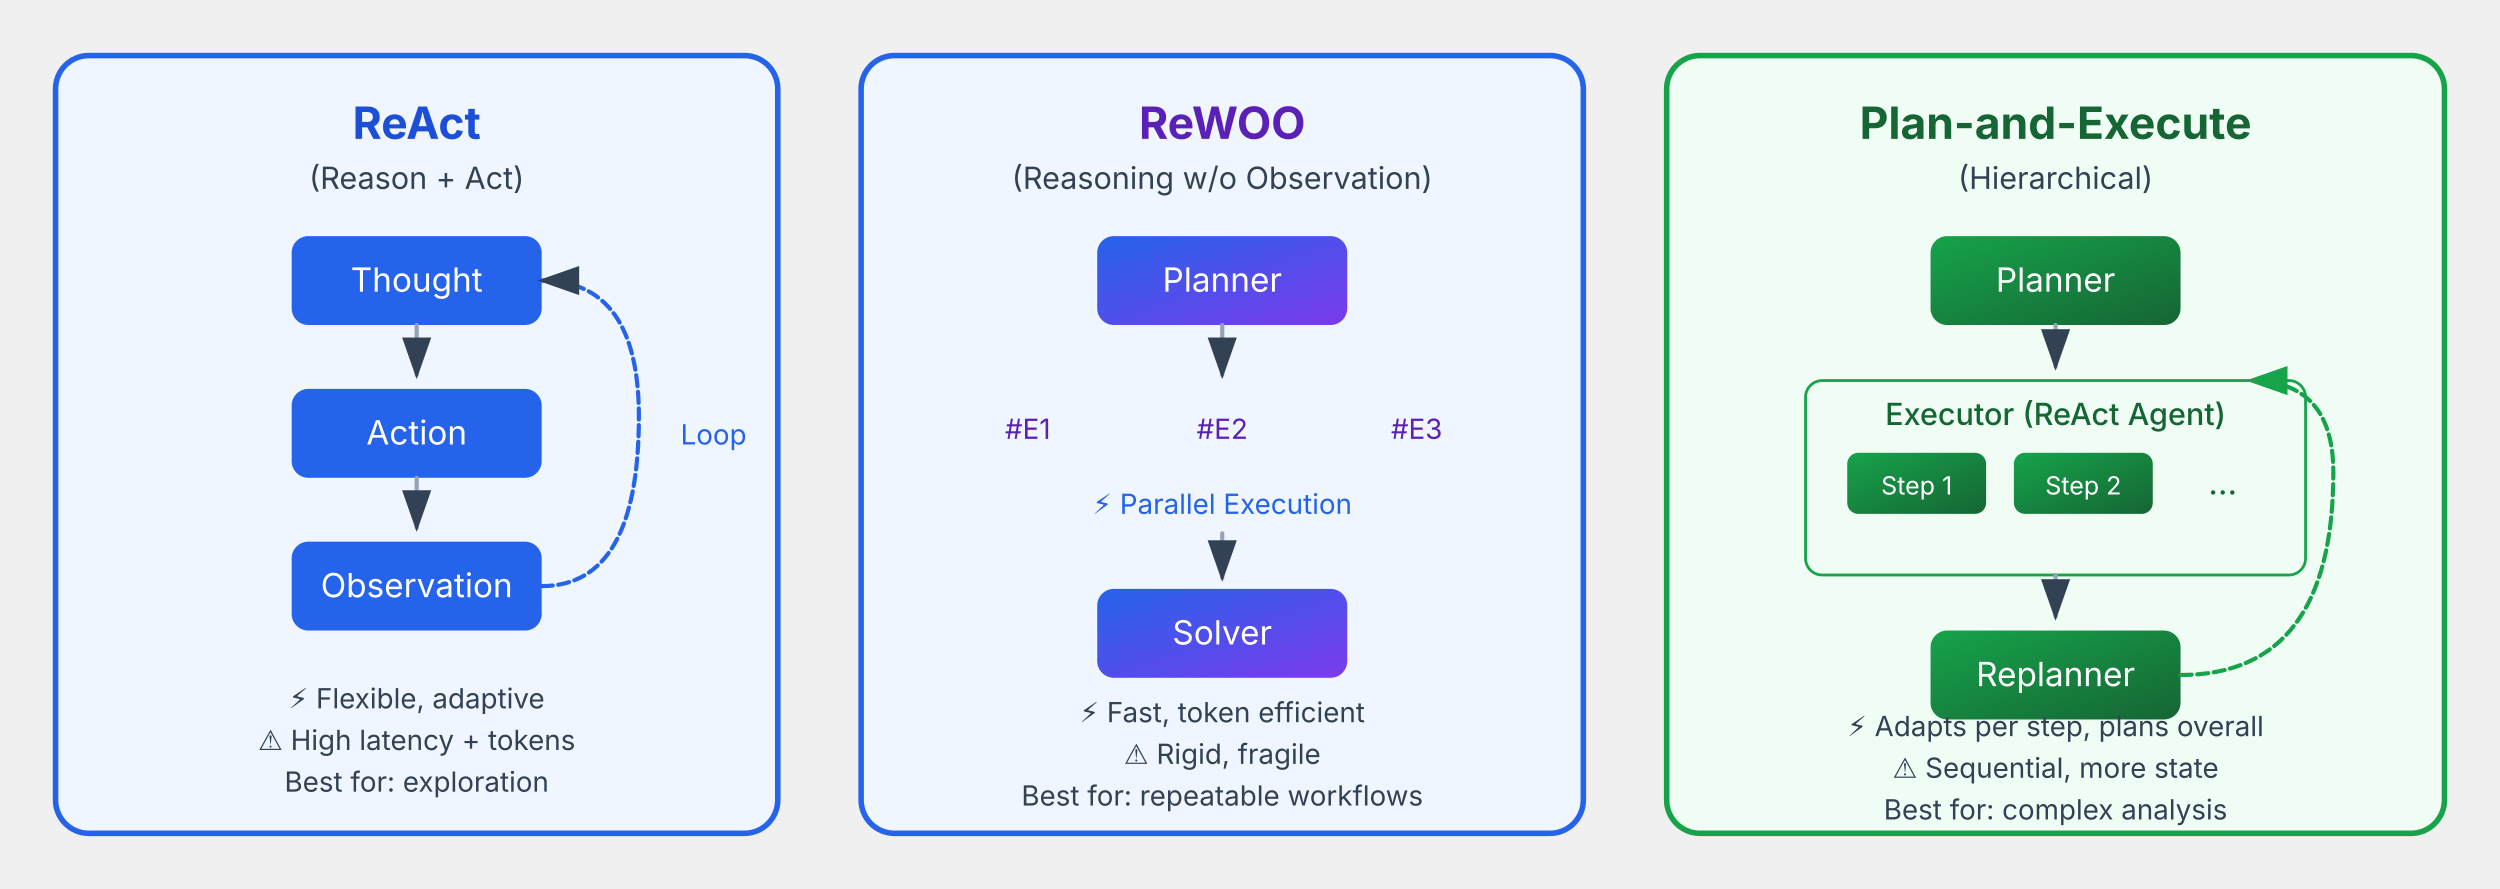
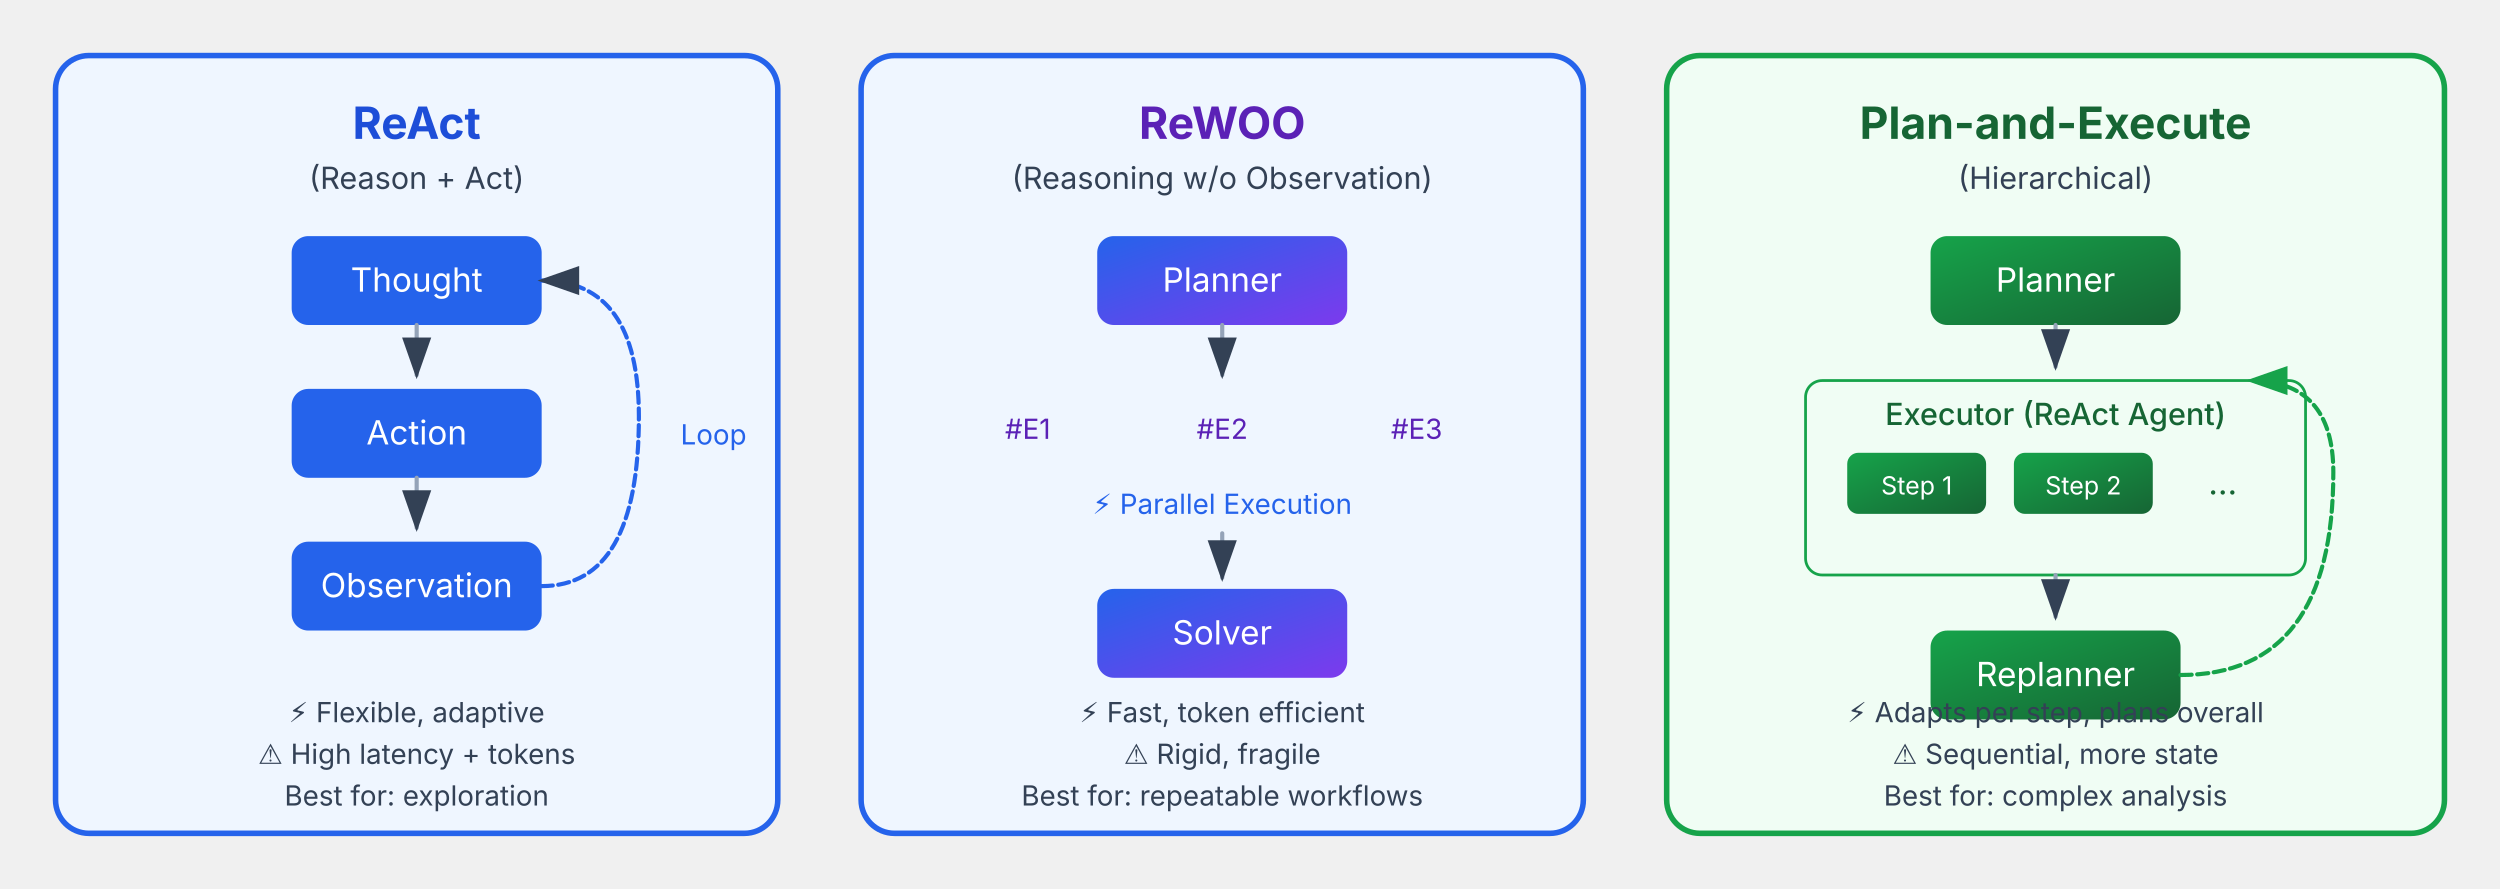
<svg xmlns="http://www.w3.org/2000/svg" viewBox="0 0 900 320" font-family="Inter, system-ui, sans-serif" role="img" aria-label="Reasoning Patterns Comparison" data-visual-system="evidence-plate-v1" preserveAspectRatio="xMidYMid meet" shape-rendering="geometricPrecision" text-rendering="geometricPrecision">
  <defs>
    <marker id="arrowhead" markerWidth="10" markerHeight="7" refX="9" refY="3.5" orient="auto">
      <polygon points="0 0, 10 3.5, 0 7" fill="#334155" />
    </marker>
    <marker id="arrowheadGreen" markerWidth="10" markerHeight="7" refX="9" refY="3.5" orient="auto">
      <polygon points="0 0, 10 3.5, 0 7" fill="#16a34a" />
    </marker>
    <linearGradient id="reactGrad" x1="0%" y1="0%" x2="100%" y2="100%">
      <stop offset="0%" style="stop-color: #2563eb" />
      <stop offset="100%" style="stop-color: #2563eb" />
    </linearGradient>
    <linearGradient id="rewooGrad" x1="0%" y1="0%" x2="100%" y2="100%">
      <stop offset="0%" style="stop-color: #2563eb" />
      <stop offset="100%" style="stop-color: #7c3aed" />
    </linearGradient>
    <linearGradient id="planexecGrad" x1="0%" y1="0%" x2="100%" y2="100%">
      <stop offset="0%" style="stop-color: #16a34a" />
      <stop offset="100%" style="stop-color: #166534" />
    </linearGradient>
  </defs>
  <style data-visual-system="evidence-plate-v1">
    * { animation: none !important; }
    .anim-box, .bar, .bar-text, .seq-item, .t-box, .flow { opacity: 1 !important; transform: none !important; }
    path, line, polyline { stroke-linecap: round; stroke-linejoin: round; }
  </style>
  <g transform="translate(20, 20)">
    <rect x="0" y="0" width="260" height="280" rx="12" fill="#eff6ff" stroke="#2563eb" stroke-width="2" />
    <text y="30" text-anchor="middle" font-size="16" font-weight="bold" fill="#1d4ed8" x="130">ReAct</text>
    <text y="48" text-anchor="middle" font-size="11" fill="#334155" x="130">(Reason + Act)</text>
    <rect x="85" y="65" width="90" height="32" rx="6" fill="url(#reactGrad)" />
    <text y="85" text-anchor="middle" font-size="12" fill="#ffffff" x="130">Thought</text>
    <line x1="130" y1="97" x2="130" y2="115" stroke="#94a3b8" stroke-width="1.5" marker-end="url(#arrowhead)" />
    <rect x="85" y="120" width="90" height="32" rx="6" fill="url(#reactGrad)" />
    <text y="140" text-anchor="middle" font-size="12" fill="#ffffff" x="130">Action</text>
    <line x1="130" y1="152" x2="130" y2="170" stroke="#94a3b8" stroke-width="1.5" marker-end="url(#arrowhead)" />
    <rect x="85" y="175" width="90" height="32" rx="6" fill="url(#reactGrad)" />
    <text y="195" text-anchor="middle" font-size="12" fill="#ffffff" x="130">Observation</text>
    <path d="M175 191 Q 210 191 210 130 Q 210 81 175 81" fill="none" stroke="#2563eb" stroke-width="1.5" stroke-dasharray="4,2" marker-end="url(#arrowhead)" />
    <text y="140" font-size="10" fill="#2563eb" x="225">Loop</text>
-     <text y="235" text-anchor="middle" font-size="10" fill="#334155" x="130">⚡ Flexible, adaptive</text>
-     <text y="250" text-anchor="middle" font-size="10" fill="#334155" x="130">⚠️ High latency + tokens</text>
-     <text y="265" text-anchor="middle" font-size="10" fill="#334155" x="130">Best for: exploration</text>
+     <text y="240" text-anchor="middle" font-size="10" fill="#334155" x="130">⚡ Flexible, adaptive</text>
+     <text y="255" text-anchor="middle" font-size="10" fill="#334155" x="130">⚠️ High latency + tokens</text>
+     <text y="270" text-anchor="middle" font-size="10" fill="#334155" x="130">Best for: exploration</text>
  </g>
  <g transform="translate(310, 20)">
    <rect x="0" y="0" width="260" height="280" rx="12" fill="#eff6ff" stroke="#2563eb" stroke-width="2" />
    <text y="30" text-anchor="middle" font-size="16" font-weight="bold" fill="#5b21b6" x="130">ReWOO</text>
    <text y="48" text-anchor="middle" font-size="11" fill="#334155" x="130">(Reasoning w/o Observation)</text>
    <rect x="85" y="65" width="90" height="32" rx="6" fill="url(#rewooGrad)" />
    <text y="85" text-anchor="middle" font-size="12" fill="#ffffff" x="130">Planner</text>
    <line x1="130" y1="97" x2="130" y2="115" stroke="#94a3b8" stroke-width="1.5" marker-end="url(#arrowhead)" />
    <rect x="30" y="120" width="60" height="28" rx="4" fill="#eff6ff" />
    <text y="138" text-anchor="middle" font-size="10" fill="#5b21b6" x="60">#E1</text>
    <rect x="100" y="120" width="60" height="28" rx="4" fill="#eff6ff" />
    <text y="138" text-anchor="middle" font-size="10" fill="#5b21b6" x="130">#E2</text>
    <rect x="170" y="120" width="60" height="28" rx="4" fill="#eff6ff" />
    <text y="138" text-anchor="middle" font-size="10" fill="#5b21b6" x="200">#E3</text>
    <text y="165" text-anchor="middle" font-size="10" fill="#2563eb" x="130">⚡ Parallel Execution</text>
    <line x1="130" y1="172" x2="130" y2="188" stroke="#94a3b8" stroke-width="1.5" marker-end="url(#arrowhead)" />
    <rect x="85" y="192" width="90" height="32" rx="6" fill="url(#rewooGrad)" />
    <text y="212" text-anchor="middle" font-size="12" fill="#ffffff" x="130">Solver</text>
    <text y="240" text-anchor="middle" font-size="10" fill="#334155" x="130">⚡ Fast, token efficient</text>
    <text y="255" text-anchor="middle" font-size="10" fill="#334155" x="130">⚠️ Rigid, fragile</text>
    <text y="270" text-anchor="middle" font-size="10" fill="#334155" x="130">Best for: repeatable workflows</text>
  </g>
  <g transform="translate(600, 20)">
    <rect x="0" y="0" width="280" height="280" rx="12" fill="#f0fdf4" stroke="#16a34a" stroke-width="2" />
    <text y="30" text-anchor="middle" font-size="16" font-weight="bold" fill="#166534" x="140">Plan-and-Execute</text>
    <text y="48" text-anchor="middle" font-size="11" fill="#334155" x="140">(Hierarchical)</text>
    <rect x="95" y="65" width="90" height="32" rx="6" fill="url(#planexecGrad)" />
    <text y="85" text-anchor="middle" font-size="12" fill="#ffffff" x="140">Planner</text>
    <line x1="140" y1="97" x2="140" y2="112" stroke="#94a3b8" stroke-width="1.5" marker-end="url(#arrowhead)" />
    <rect x="50" y="117" width="180" height="70" rx="6" fill="#f0fdf4" stroke="#16a34a" stroke-width="1" />
    <text y="133" text-anchor="middle" font-size="11" font-weight="500" fill="#166534" x="140">Executor (ReAct Agent)</text>
    <rect x="65" y="143" width="50" height="22" rx="4" fill="url(#planexecGrad)" />
    <text y="158" text-anchor="middle" font-size="9" fill="#ffffff" x="90">Step 1</text>
    <rect x="125" y="143" width="50" height="22" rx="4" fill="url(#planexecGrad)" />
    <text y="158" text-anchor="middle" font-size="9" fill="#ffffff" x="150">Step 2</text>
    <text y="158" font-size="12" fill="#166534" x="195">...</text>
    <line x1="140" y1="187" x2="140" y2="202" stroke="#94a3b8" stroke-width="1.5" marker-end="url(#arrowhead)" />
    <rect x="95" y="207" width="90" height="32" rx="6" fill="url(#planexecGrad)" />
    <text y="227" text-anchor="middle" font-size="12" fill="#ffffff" x="140">Replanner</text>
    <path d="M185 223 Q 240 223 240 150 Q 240 117 210 117" fill="none" stroke="#16a34a" stroke-width="1.5" stroke-dasharray="4,2" marker-end="url(#arrowheadGreen)" />
-     <text y="245" text-anchor="middle" font-size="10" fill="#334155" x="140">⚡ Adapts per step, plans overall</text>
-     <text y="260" text-anchor="middle" font-size="10" fill="#334155" x="140">⚠️ Sequential, more state</text>
-     <text y="275" text-anchor="middle" font-size="10" fill="#334155" x="140">Best for: complex analysis</text>
+     <text y="240" text-anchor="middle" font-size="10" fill="#334155" x="140">⚡ Adapts per step, plans overall</text>
+     <text y="255" text-anchor="middle" font-size="10" fill="#334155" x="140">⚠️ Sequential, more state</text>
+     <text y="270" text-anchor="middle" font-size="10" fill="#334155" x="140">Best for: complex analysis</text>
  </g>
</svg>
